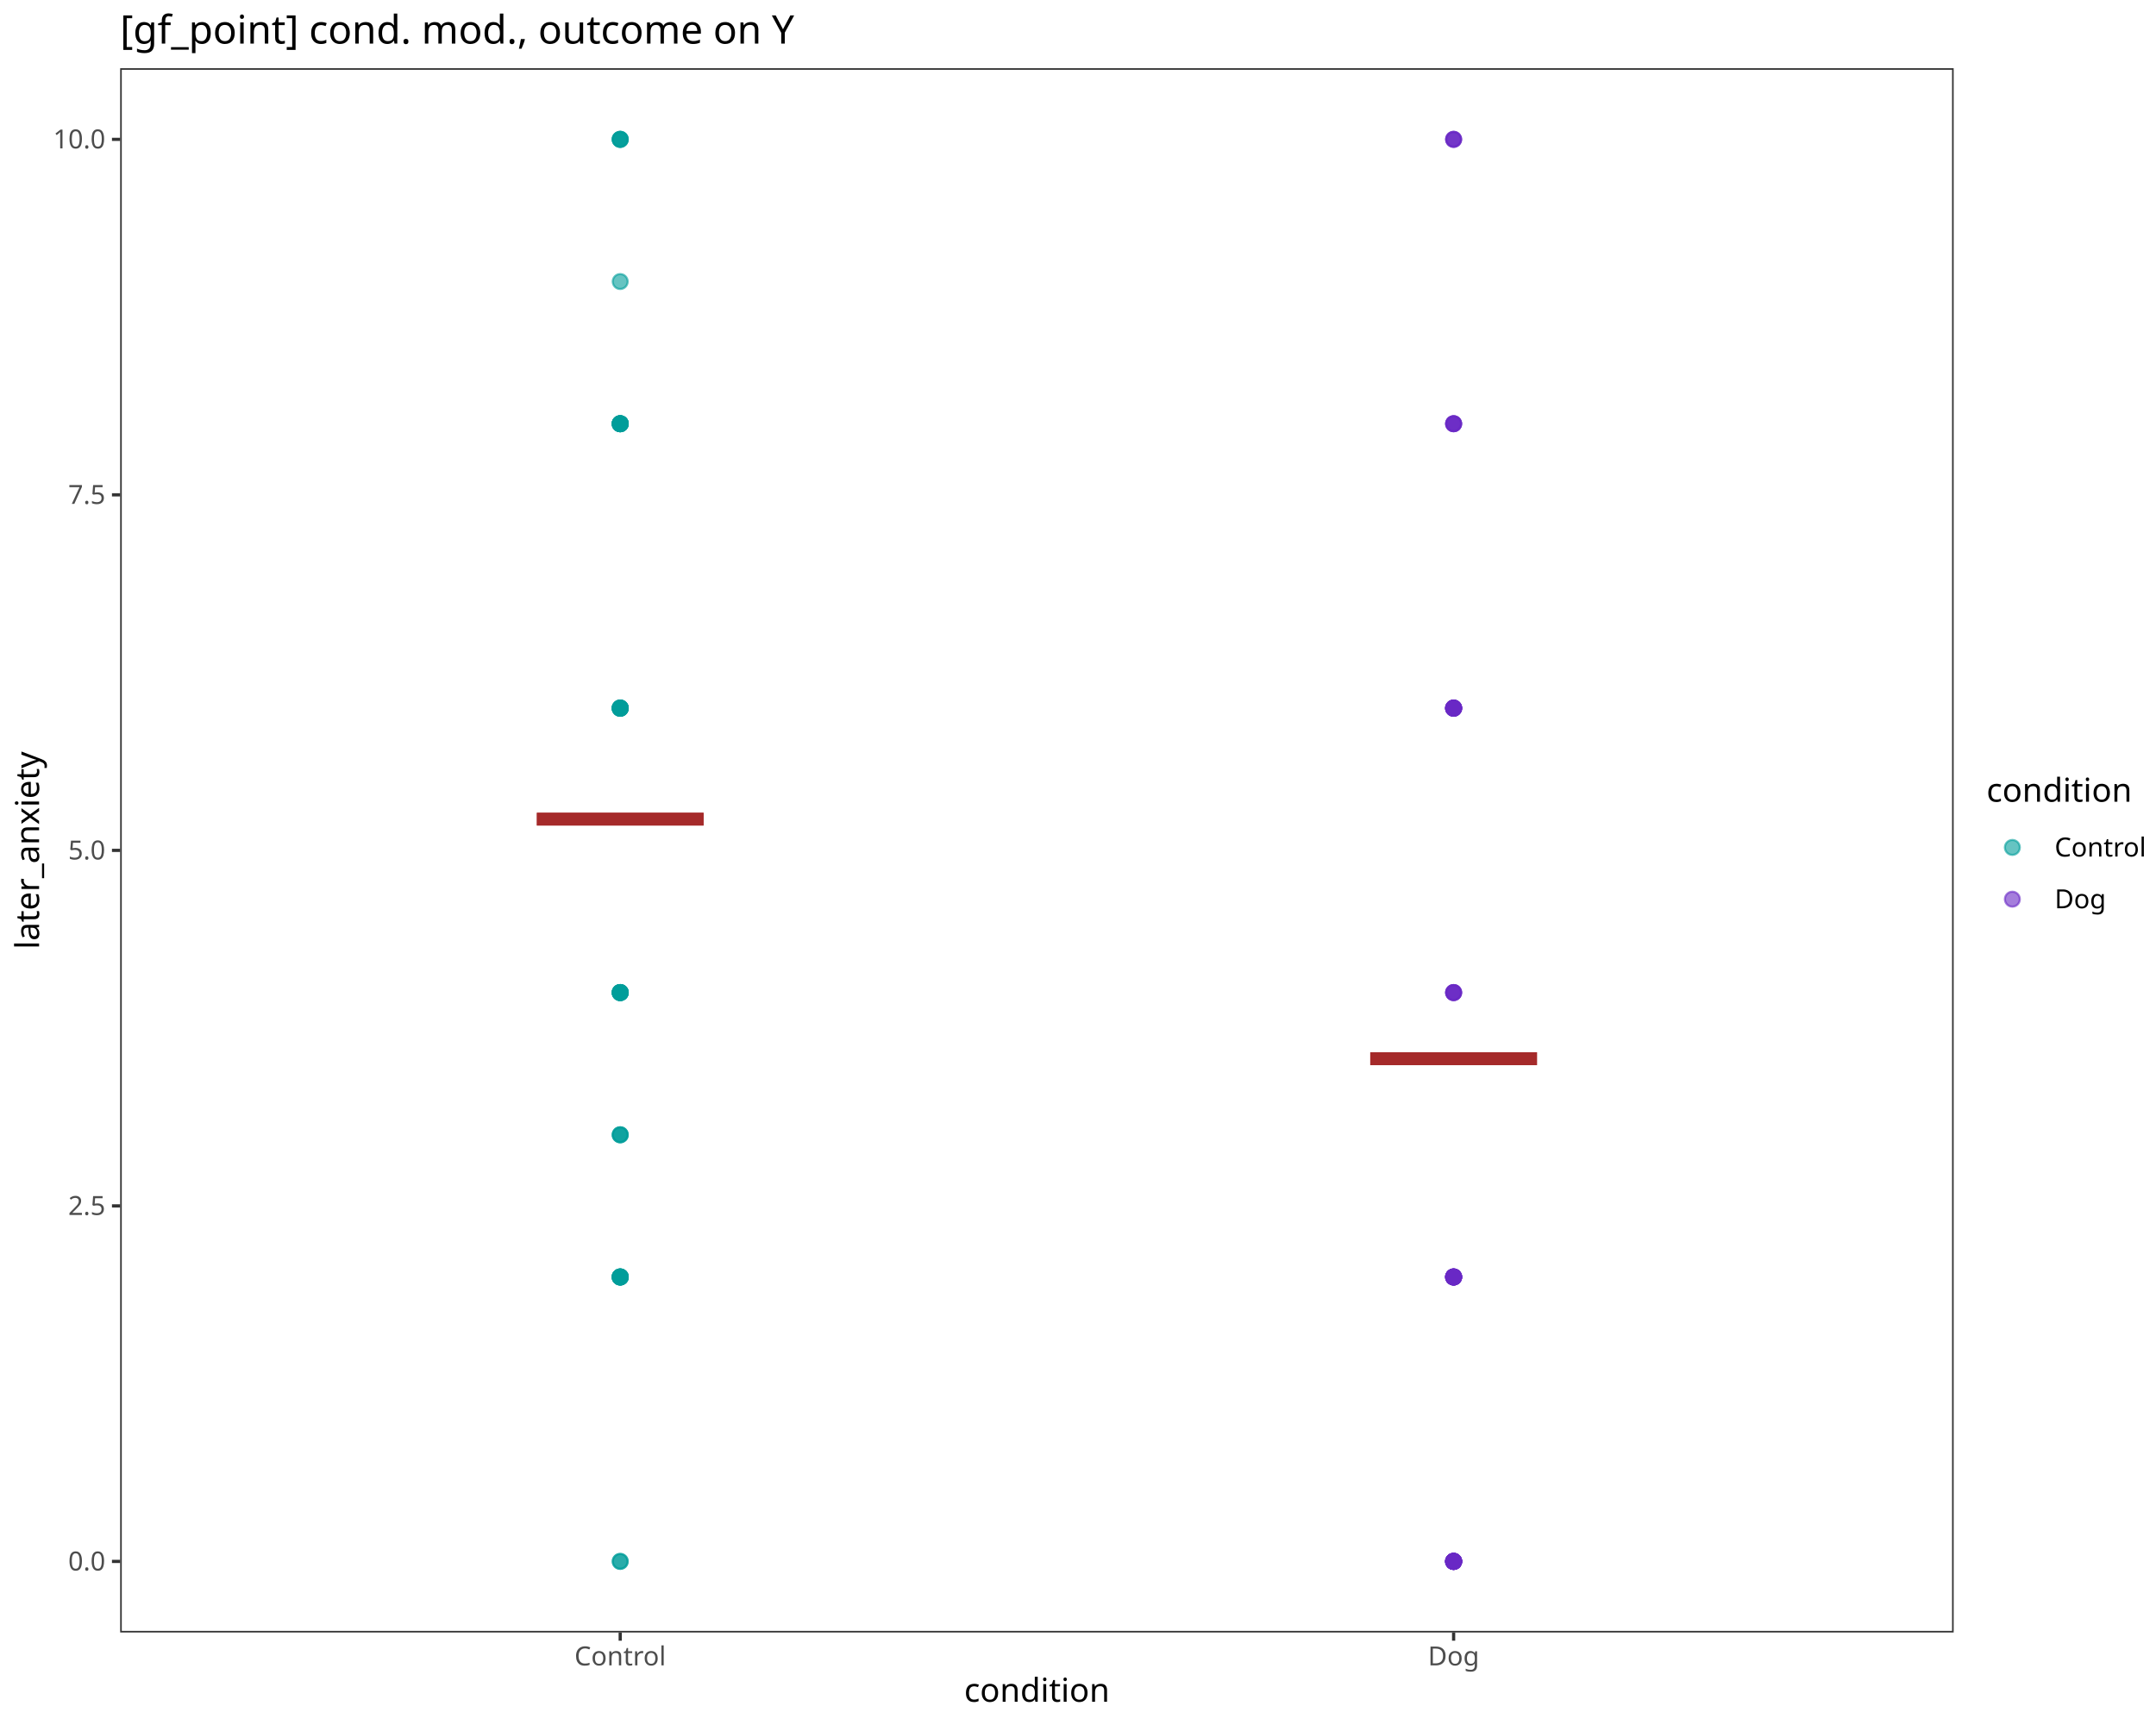
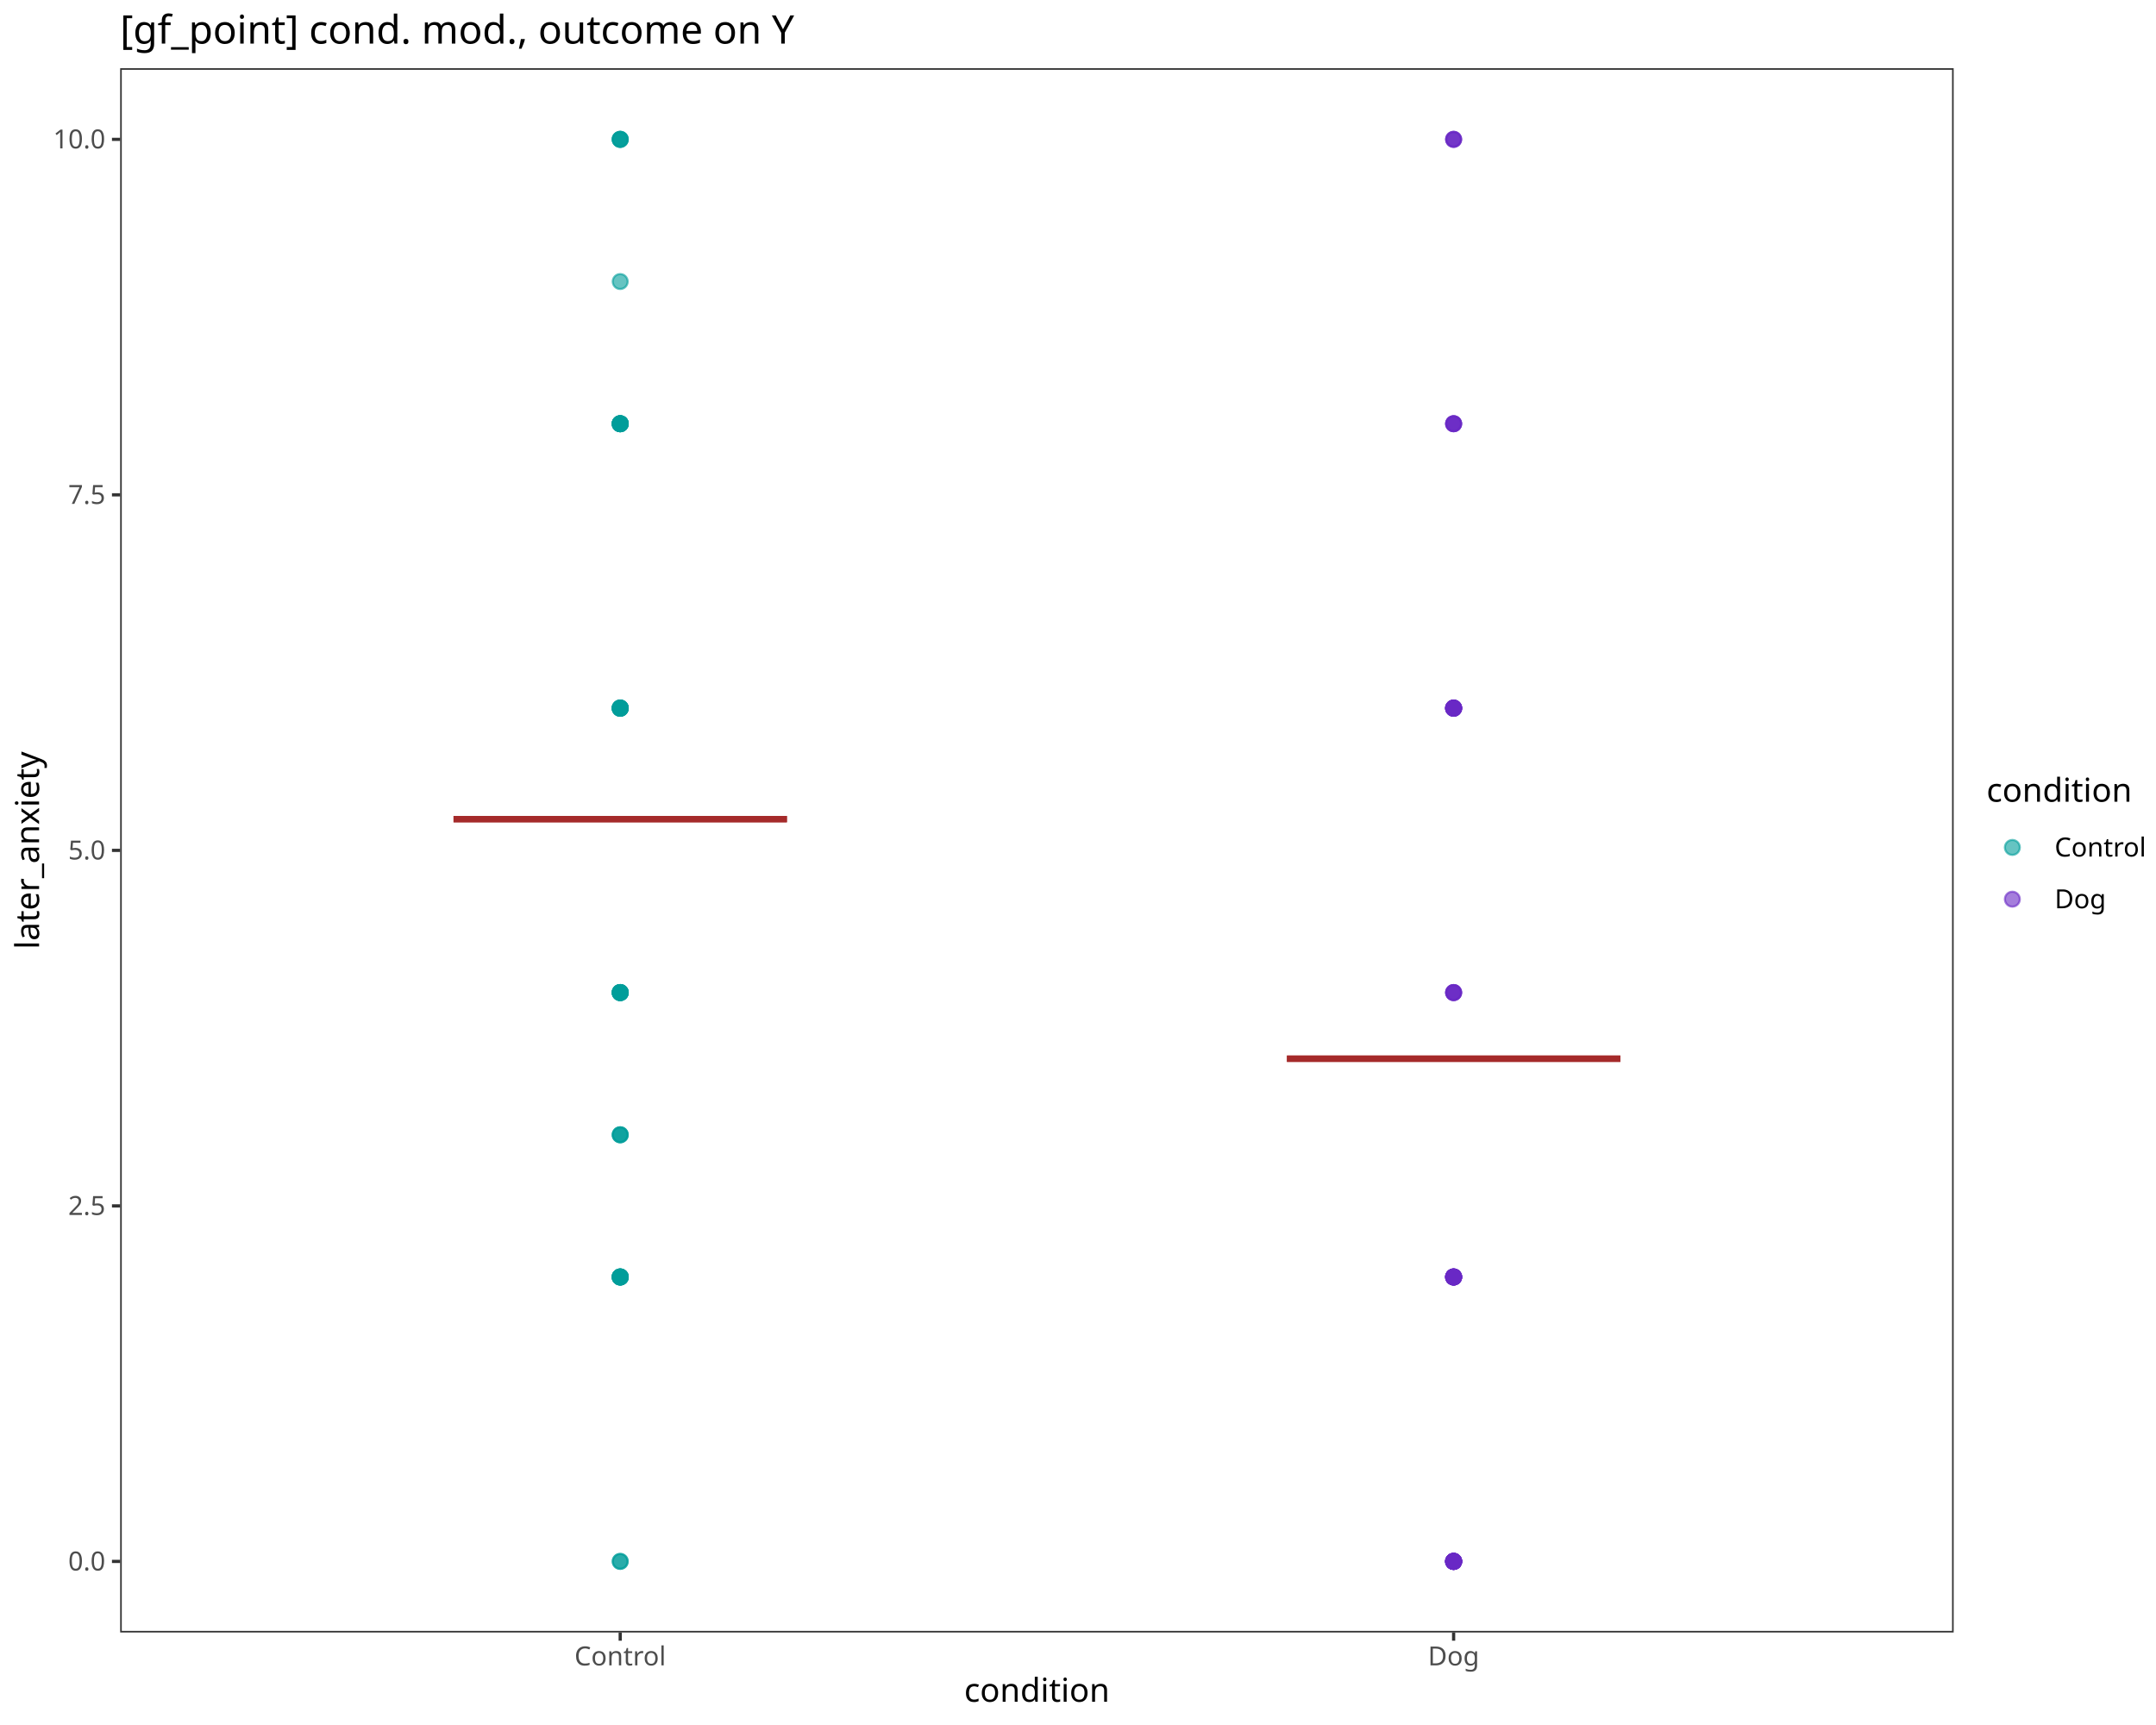
<svg xmlns="http://www.w3.org/2000/svg" class="svglite" data-engine-version="2.0" width="720.00pt" height="576.00pt" viewBox="0 0 720.00 576.00">
  <defs>
    <style type="text/css">
    .svglite line, .svglite polyline, .svglite polygon, .svglite path, .svglite rect, .svglite circle {
      fill: none;
      stroke: #000000;
      stroke-linecap: round;
      stroke-linejoin: round;
      stroke-miterlimit: 10.00;
    }
  </style>
  </defs>
  <rect width="100%" height="100%" style="stroke: none; fill: #FFFFFF;" />
  <defs>
    <clipPath id="cpMC4wMHw3MjAuMDB8MC4wMHw1NzYuMDA=">
      <rect x="0.00" y="0.00" width="720.00" height="576.00" />
    </clipPath>
  </defs>
  <g clip-path="url(#cpMC4wMHw3MjAuMDB8MC4wMHw1NzYuMDA=)">
    <rect x="0.00" y="0.00" width="720.00" height="576.00" style="stroke-width: 1.07; stroke: #FFFFFF; fill: #FFFFFF;" />
  </g>
  <defs>
    <clipPath id="cpNDAuMTN8NjUyLjQzfDIyLjc4fDU0NS4xMQ==">
      <rect x="40.13" y="22.78" width="612.30" height="522.33" />
    </clipPath>
  </defs>
  <g clip-path="url(#cpNDAuMTN8NjUyLjQzfDIyLjc4fDU0NS4xMQ==)">
    <rect x="40.13" y="22.78" width="612.30" height="522.33" style="stroke-width: 1.07; stroke: none; fill: #FFFFFF;" />
    <circle cx="485.44" cy="236.46" r="2.49" style="stroke-width: 0.71; stroke: #6929C4; stroke-opacity: 0.60; fill: #6929C4; fill-opacity: 0.60;" />
    <circle cx="485.44" cy="426.40" r="2.49" style="stroke-width: 0.71; stroke: #6929C4; stroke-opacity: 0.60; fill: #6929C4; fill-opacity: 0.60;" />
    <circle cx="485.44" cy="236.46" r="2.49" style="stroke-width: 0.71; stroke: #6929C4; stroke-opacity: 0.60; fill: #6929C4; fill-opacity: 0.60;" />
    <circle cx="485.44" cy="521.37" r="2.49" style="stroke-width: 0.71; stroke: #6929C4; stroke-opacity: 0.60; fill: #6929C4; fill-opacity: 0.60;" />
    <circle cx="485.44" cy="46.53" r="2.49" style="stroke-width: 0.71; stroke: #6929C4; stroke-opacity: 0.60; fill: #6929C4; fill-opacity: 0.60;" />
    <circle cx="485.44" cy="521.37" r="2.49" style="stroke-width: 0.71; stroke: #6929C4; stroke-opacity: 0.60; fill: #6929C4; fill-opacity: 0.60;" />
    <circle cx="485.44" cy="426.40" r="2.49" style="stroke-width: 0.71; stroke: #6929C4; stroke-opacity: 0.60; fill: #6929C4; fill-opacity: 0.60;" />
    <circle cx="485.44" cy="236.46" r="2.49" style="stroke-width: 0.71; stroke: #6929C4; stroke-opacity: 0.60; fill: #6929C4; fill-opacity: 0.60;" />
    <circle cx="485.44" cy="236.46" r="2.49" style="stroke-width: 0.71; stroke: #6929C4; stroke-opacity: 0.60; fill: #6929C4; fill-opacity: 0.60;" />
    <circle cx="485.44" cy="141.49" r="2.49" style="stroke-width: 0.71; stroke: #6929C4; stroke-opacity: 0.60; fill: #6929C4; fill-opacity: 0.60;" />
    <circle cx="485.44" cy="521.37" r="2.49" style="stroke-width: 0.71; stroke: #6929C4; stroke-opacity: 0.60; fill: #6929C4; fill-opacity: 0.60;" />
    <circle cx="485.44" cy="236.46" r="2.49" style="stroke-width: 0.71; stroke: #6929C4; stroke-opacity: 0.60; fill: #6929C4; fill-opacity: 0.60;" />
    <circle cx="485.44" cy="521.37" r="2.49" style="stroke-width: 0.71; stroke: #6929C4; stroke-opacity: 0.60; fill: #6929C4; fill-opacity: 0.60;" />
    <circle cx="485.44" cy="521.37" r="2.49" style="stroke-width: 0.71; stroke: #6929C4; stroke-opacity: 0.60; fill: #6929C4; fill-opacity: 0.60;" />
    <circle cx="485.44" cy="426.40" r="2.49" style="stroke-width: 0.71; stroke: #6929C4; stroke-opacity: 0.60; fill: #6929C4; fill-opacity: 0.60;" />
    <circle cx="485.44" cy="426.40" r="2.49" style="stroke-width: 0.71; stroke: #6929C4; stroke-opacity: 0.60; fill: #6929C4; fill-opacity: 0.60;" />
    <circle cx="485.44" cy="521.37" r="2.49" style="stroke-width: 0.71; stroke: #6929C4; stroke-opacity: 0.60; fill: #6929C4; fill-opacity: 0.60;" />
    <circle cx="485.44" cy="521.37" r="2.49" style="stroke-width: 0.71; stroke: #6929C4; stroke-opacity: 0.60; fill: #6929C4; fill-opacity: 0.60;" />
    <circle cx="485.44" cy="426.40" r="2.49" style="stroke-width: 0.71; stroke: #6929C4; stroke-opacity: 0.60; fill: #6929C4; fill-opacity: 0.60;" />
    <circle cx="485.44" cy="521.37" r="2.49" style="stroke-width: 0.71; stroke: #6929C4; stroke-opacity: 0.60; fill: #6929C4; fill-opacity: 0.60;" />
    <circle cx="485.44" cy="521.37" r="2.49" style="stroke-width: 0.71; stroke: #6929C4; stroke-opacity: 0.60; fill: #6929C4; fill-opacity: 0.60;" />
    <circle cx="485.44" cy="426.40" r="2.49" style="stroke-width: 0.71; stroke: #6929C4; stroke-opacity: 0.60; fill: #6929C4; fill-opacity: 0.60;" />
    <circle cx="485.44" cy="331.43" r="2.49" style="stroke-width: 0.71; stroke: #6929C4; stroke-opacity: 0.60; fill: #6929C4; fill-opacity: 0.60;" />
    <circle cx="485.44" cy="521.37" r="2.49" style="stroke-width: 0.71; stroke: #6929C4; stroke-opacity: 0.60; fill: #6929C4; fill-opacity: 0.60;" />
    <circle cx="485.44" cy="236.46" r="2.49" style="stroke-width: 0.71; stroke: #6929C4; stroke-opacity: 0.60; fill: #6929C4; fill-opacity: 0.60;" />
    <circle cx="485.44" cy="236.46" r="2.49" style="stroke-width: 0.71; stroke: #6929C4; stroke-opacity: 0.60; fill: #6929C4; fill-opacity: 0.60;" />
    <circle cx="485.44" cy="426.40" r="2.49" style="stroke-width: 0.71; stroke: #6929C4; stroke-opacity: 0.60; fill: #6929C4; fill-opacity: 0.60;" />
    <circle cx="485.44" cy="46.53" r="2.49" style="stroke-width: 0.71; stroke: #6929C4; stroke-opacity: 0.60; fill: #6929C4; fill-opacity: 0.60;" />
    <circle cx="485.44" cy="46.53" r="2.49" style="stroke-width: 0.71; stroke: #6929C4; stroke-opacity: 0.60; fill: #6929C4; fill-opacity: 0.60;" />
    <circle cx="485.44" cy="521.37" r="2.49" style="stroke-width: 0.71; stroke: #6929C4; stroke-opacity: 0.60; fill: #6929C4; fill-opacity: 0.60;" />
    <circle cx="485.44" cy="521.37" r="2.49" style="stroke-width: 0.71; stroke: #6929C4; stroke-opacity: 0.60; fill: #6929C4; fill-opacity: 0.60;" />
    <circle cx="485.44" cy="426.40" r="2.49" style="stroke-width: 0.71; stroke: #6929C4; stroke-opacity: 0.60; fill: #6929C4; fill-opacity: 0.60;" />
    <circle cx="485.44" cy="521.37" r="2.49" style="stroke-width: 0.71; stroke: #6929C4; stroke-opacity: 0.60; fill: #6929C4; fill-opacity: 0.60;" />
    <circle cx="485.44" cy="236.46" r="2.49" style="stroke-width: 0.71; stroke: #6929C4; stroke-opacity: 0.60; fill: #6929C4; fill-opacity: 0.60;" />
    <circle cx="485.44" cy="141.49" r="2.49" style="stroke-width: 0.71; stroke: #6929C4; stroke-opacity: 0.60; fill: #6929C4; fill-opacity: 0.60;" />
    <circle cx="485.44" cy="426.40" r="2.49" style="stroke-width: 0.71; stroke: #6929C4; stroke-opacity: 0.60; fill: #6929C4; fill-opacity: 0.60;" />
    <circle cx="485.44" cy="236.46" r="2.49" style="stroke-width: 0.71; stroke: #6929C4; stroke-opacity: 0.60; fill: #6929C4; fill-opacity: 0.60;" />
    <circle cx="485.44" cy="331.43" r="2.49" style="stroke-width: 0.71; stroke: #6929C4; stroke-opacity: 0.60; fill: #6929C4; fill-opacity: 0.60;" />
    <circle cx="485.44" cy="141.49" r="2.49" style="stroke-width: 0.71; stroke: #6929C4; stroke-opacity: 0.60; fill: #6929C4; fill-opacity: 0.60;" />
    <circle cx="485.44" cy="141.49" r="2.49" style="stroke-width: 0.71; stroke: #6929C4; stroke-opacity: 0.60; fill: #6929C4; fill-opacity: 0.60;" />
    <circle cx="485.44" cy="331.43" r="2.49" style="stroke-width: 0.71; stroke: #6929C4; stroke-opacity: 0.60; fill: #6929C4; fill-opacity: 0.60;" />
    <circle cx="485.44" cy="331.43" r="2.49" style="stroke-width: 0.71; stroke: #6929C4; stroke-opacity: 0.60; fill: #6929C4; fill-opacity: 0.60;" />
    <circle cx="485.44" cy="426.40" r="2.49" style="stroke-width: 0.71; stroke: #6929C4; stroke-opacity: 0.60; fill: #6929C4; fill-opacity: 0.60;" />
    <circle cx="207.12" cy="331.43" r="2.49" style="stroke-width: 0.71; stroke: #009D9A; stroke-opacity: 0.60; fill: #009D9A; fill-opacity: 0.60;" />
    <circle cx="207.12" cy="378.92" r="2.49" style="stroke-width: 0.71; stroke: #009D9A; stroke-opacity: 0.60; fill: #009D9A; fill-opacity: 0.60;" />
    <circle cx="207.12" cy="426.40" r="2.49" style="stroke-width: 0.71; stroke: #009D9A; stroke-opacity: 0.60; fill: #009D9A; fill-opacity: 0.60;" />
    <circle cx="207.12" cy="426.40" r="2.49" style="stroke-width: 0.71; stroke: #009D9A; stroke-opacity: 0.60; fill: #009D9A; fill-opacity: 0.60;" />
    <circle cx="207.12" cy="331.43" r="2.49" style="stroke-width: 0.71; stroke: #009D9A; stroke-opacity: 0.60; fill: #009D9A; fill-opacity: 0.60;" />
    <circle cx="207.12" cy="141.49" r="2.49" style="stroke-width: 0.71; stroke: #009D9A; stroke-opacity: 0.60; fill: #009D9A; fill-opacity: 0.60;" />
    <circle cx="207.12" cy="141.49" r="2.49" style="stroke-width: 0.71; stroke: #009D9A; stroke-opacity: 0.60; fill: #009D9A; fill-opacity: 0.60;" />
    <circle cx="207.12" cy="46.53" r="2.49" style="stroke-width: 0.71; stroke: #009D9A; stroke-opacity: 0.60; fill: #009D9A; fill-opacity: 0.60;" />
    <circle cx="207.12" cy="141.49" r="2.49" style="stroke-width: 0.71; stroke: #009D9A; stroke-opacity: 0.60; fill: #009D9A; fill-opacity: 0.60;" />
    <circle cx="207.12" cy="236.46" r="2.49" style="stroke-width: 0.71; stroke: #009D9A; stroke-opacity: 0.60; fill: #009D9A; fill-opacity: 0.60;" />
    <circle cx="207.12" cy="236.46" r="2.49" style="stroke-width: 0.71; stroke: #009D9A; stroke-opacity: 0.60; fill: #009D9A; fill-opacity: 0.60;" />
    <circle cx="207.12" cy="94.01" r="2.49" style="stroke-width: 0.71; stroke: #009D9A; stroke-opacity: 0.60; fill: #009D9A; fill-opacity: 0.60;" />
    <circle cx="207.12" cy="426.40" r="2.49" style="stroke-width: 0.71; stroke: #009D9A; stroke-opacity: 0.60; fill: #009D9A; fill-opacity: 0.60;" />
    <circle cx="207.12" cy="141.49" r="2.49" style="stroke-width: 0.71; stroke: #009D9A; stroke-opacity: 0.60; fill: #009D9A; fill-opacity: 0.60;" />
    <circle cx="207.12" cy="426.40" r="2.49" style="stroke-width: 0.71; stroke: #009D9A; stroke-opacity: 0.60; fill: #009D9A; fill-opacity: 0.60;" />
    <circle cx="207.12" cy="141.49" r="2.49" style="stroke-width: 0.71; stroke: #009D9A; stroke-opacity: 0.60; fill: #009D9A; fill-opacity: 0.60;" />
    <circle cx="207.12" cy="426.40" r="2.49" style="stroke-width: 0.71; stroke: #009D9A; stroke-opacity: 0.60; fill: #009D9A; fill-opacity: 0.60;" />
    <circle cx="207.12" cy="236.46" r="2.49" style="stroke-width: 0.71; stroke: #009D9A; stroke-opacity: 0.60; fill: #009D9A; fill-opacity: 0.60;" />
    <circle cx="207.12" cy="331.43" r="2.49" style="stroke-width: 0.71; stroke: #009D9A; stroke-opacity: 0.60; fill: #009D9A; fill-opacity: 0.60;" />
    <circle cx="207.12" cy="236.46" r="2.49" style="stroke-width: 0.71; stroke: #009D9A; stroke-opacity: 0.60; fill: #009D9A; fill-opacity: 0.60;" />
    <circle cx="207.12" cy="378.92" r="2.49" style="stroke-width: 0.71; stroke: #009D9A; stroke-opacity: 0.60; fill: #009D9A; fill-opacity: 0.60;" />
    <circle cx="207.12" cy="236.46" r="2.49" style="stroke-width: 0.71; stroke: #009D9A; stroke-opacity: 0.60; fill: #009D9A; fill-opacity: 0.60;" />
    <circle cx="207.12" cy="521.37" r="2.49" style="stroke-width: 0.71; stroke: #009D9A; stroke-opacity: 0.60; fill: #009D9A; fill-opacity: 0.60;" />
    <circle cx="207.12" cy="46.53" r="2.49" style="stroke-width: 0.71; stroke: #009D9A; stroke-opacity: 0.60; fill: #009D9A; fill-opacity: 0.60;" />
    <circle cx="207.12" cy="521.37" r="2.49" style="stroke-width: 0.71; stroke: #009D9A; stroke-opacity: 0.60; fill: #009D9A; fill-opacity: 0.60;" />
    <circle cx="207.12" cy="46.53" r="2.49" style="stroke-width: 0.71; stroke: #009D9A; stroke-opacity: 0.60; fill: #009D9A; fill-opacity: 0.60;" />
    <circle cx="207.12" cy="46.53" r="2.49" style="stroke-width: 0.71; stroke: #009D9A; stroke-opacity: 0.60; fill: #009D9A; fill-opacity: 0.60;" />
    <circle cx="207.12" cy="331.43" r="2.49" style="stroke-width: 0.71; stroke: #009D9A; stroke-opacity: 0.60; fill: #009D9A; fill-opacity: 0.60;" />
    <circle cx="207.12" cy="141.49" r="2.49" style="stroke-width: 0.71; stroke: #009D9A; stroke-opacity: 0.60; fill: #009D9A; fill-opacity: 0.60;" />
    <circle cx="207.12" cy="141.49" r="2.49" style="stroke-width: 0.71; stroke: #009D9A; stroke-opacity: 0.60; fill: #009D9A; fill-opacity: 0.60;" />
    <circle cx="207.12" cy="378.92" r="2.49" style="stroke-width: 0.71; stroke: #009D9A; stroke-opacity: 0.60; fill: #009D9A; fill-opacity: 0.60;" />
    <circle cx="207.12" cy="141.49" r="2.49" style="stroke-width: 0.71; stroke: #009D9A; stroke-opacity: 0.60; fill: #009D9A; fill-opacity: 0.60;" />
    <circle cx="207.12" cy="331.43" r="2.49" style="stroke-width: 0.71; stroke: #009D9A; stroke-opacity: 0.60; fill: #009D9A; fill-opacity: 0.60;" />
    <circle cx="207.12" cy="331.43" r="2.49" style="stroke-width: 0.71; stroke: #009D9A; stroke-opacity: 0.60; fill: #009D9A; fill-opacity: 0.60;" />
    <circle cx="207.12" cy="331.43" r="2.49" style="stroke-width: 0.71; stroke: #009D9A; stroke-opacity: 0.60; fill: #009D9A; fill-opacity: 0.60;" />
    <circle cx="207.12" cy="426.40" r="2.49" style="stroke-width: 0.71; stroke: #009D9A; stroke-opacity: 0.60; fill: #009D9A; fill-opacity: 0.60;" />
    <circle cx="207.12" cy="236.46" r="2.49" style="stroke-width: 0.71; stroke: #009D9A; stroke-opacity: 0.60; fill: #009D9A; fill-opacity: 0.60;" />
    <circle cx="207.12" cy="236.46" r="2.49" style="stroke-width: 0.71; stroke: #009D9A; stroke-opacity: 0.60; fill: #009D9A; fill-opacity: 0.60;" />
    <circle cx="207.12" cy="426.40" r="2.49" style="stroke-width: 0.71; stroke: #009D9A; stroke-opacity: 0.60; fill: #009D9A; fill-opacity: 0.60;" />
    <circle cx="207.12" cy="236.46" r="2.49" style="stroke-width: 0.71; stroke: #009D9A; stroke-opacity: 0.60; fill: #009D9A; fill-opacity: 0.60;" />
    <circle cx="207.12" cy="426.40" r="2.49" style="stroke-width: 0.71; stroke: #009D9A; stroke-opacity: 0.60; fill: #009D9A; fill-opacity: 0.60;" />
-     <polyline points="179.29,273.52 234.96,273.52 " style="stroke-width: 4.27; stroke: #A52A2A; stroke-linecap: butt;" />
-     <polyline points="207.12,273.52 207.12,273.52 " style="stroke-width: 4.27; stroke: #A52A2A; stroke-linecap: butt;" />
-     <polyline points="179.29,273.52 234.96,273.52 " style="stroke-width: 4.27; stroke: #A52A2A; stroke-linecap: butt;" />
-     <polyline points="457.61,353.52 513.27,353.52 " style="stroke-width: 4.27; stroke: #A52A2A; stroke-linecap: butt;" />
-     <polyline points="485.44,353.52 485.44,353.52 " style="stroke-width: 4.27; stroke: #A52A2A; stroke-linecap: butt;" />
-     <polyline points="457.61,353.52 513.27,353.52 " style="stroke-width: 4.27; stroke: #A52A2A; stroke-linecap: butt;" />
+     <polyline points="151.46,273.52 262.79,273.52 " style="stroke-width: 2.13; stroke: #A52A2A; stroke-linecap: butt;" />
+     <polyline points="207.12,273.52 207.12,273.52 " style="stroke-width: 2.13; stroke: #A52A2A; stroke-linecap: butt;" />
+     <polyline points="151.46,273.52 262.79,273.52 " style="stroke-width: 2.13; stroke: #A52A2A; stroke-linecap: butt;" />
+     <polyline points="429.78,353.52 541.11,353.52 " style="stroke-width: 2.13; stroke: #A52A2A; stroke-linecap: butt;" />
+     <polyline points="485.44,353.52 485.44,353.52 " style="stroke-width: 2.13; stroke: #A52A2A; stroke-linecap: butt;" />
+     <polyline points="429.78,353.52 541.11,353.52 " style="stroke-width: 2.13; stroke: #A52A2A; stroke-linecap: butt;" />
    <rect x="40.13" y="22.78" width="612.30" height="522.33" style="stroke-width: 1.07; stroke: #333333;" />
  </g>
  <g clip-path="url(#cpMC4wMHw3MjAuMDB8MC4wMHw1NzYuMDA=)">
    <text x="35.20" y="524.40" text-anchor="end" style="font-size: 8.80px; fill: #4D4D4D; font-family: sans;" textLength="12.23px" lengthAdjust="spacingAndGlyphs">0.0</text>
    <text x="35.20" y="405.69" text-anchor="end" style="font-size: 8.80px; fill: #4D4D4D; font-family: sans;" textLength="12.23px" lengthAdjust="spacingAndGlyphs">2.5</text>
    <text x="35.20" y="286.98" text-anchor="end" style="font-size: 8.80px; fill: #4D4D4D; font-family: sans;" textLength="12.23px" lengthAdjust="spacingAndGlyphs">5.0</text>
    <text x="35.20" y="168.26" text-anchor="end" style="font-size: 8.80px; fill: #4D4D4D; font-family: sans;" textLength="12.23px" lengthAdjust="spacingAndGlyphs">7.5</text>
    <text x="35.20" y="49.55" text-anchor="end" style="font-size: 8.80px; fill: #4D4D4D; font-family: sans;" textLength="17.13px" lengthAdjust="spacingAndGlyphs">10.0</text>
    <polyline points="37.39,521.37 40.13,521.37 " style="stroke-width: 1.07; stroke: #333333; stroke-linecap: butt;" />
    <polyline points="37.39,402.66 40.13,402.66 " style="stroke-width: 1.07; stroke: #333333; stroke-linecap: butt;" />
    <polyline points="37.39,283.95 40.13,283.95 " style="stroke-width: 1.07; stroke: #333333; stroke-linecap: butt;" />
    <polyline points="37.39,165.24 40.13,165.24 " style="stroke-width: 1.07; stroke: #333333; stroke-linecap: butt;" />
    <polyline points="37.39,46.53 40.13,46.53 " style="stroke-width: 1.07; stroke: #333333; stroke-linecap: butt;" />
    <polyline points="207.12,547.85 207.12,545.11 " style="stroke-width: 1.07; stroke: #333333; stroke-linecap: butt;" />
    <polyline points="485.44,547.85 485.44,545.11 " style="stroke-width: 1.07; stroke: #333333; stroke-linecap: butt;" />
    <text x="207.12" y="556.10" text-anchor="middle" style="font-size: 8.80px; fill: #4D4D4D; font-family: sans;" textLength="28.37px" lengthAdjust="spacingAndGlyphs">Control</text>
    <text x="485.44" y="556.10" text-anchor="middle" style="font-size: 8.80px; fill: #4D4D4D; font-family: sans;" textLength="16.15px" lengthAdjust="spacingAndGlyphs">Dog</text>
    <text x="346.28" y="568.24" text-anchor="middle" style="font-size: 11.00px; font-family: sans;" textLength="44.04px" lengthAdjust="spacingAndGlyphs">condition</text>
    <text transform="translate(13.05,283.95) rotate(-90)" text-anchor="middle" style="font-size: 11.00px; font-family: sans;" textLength="62.38px" lengthAdjust="spacingAndGlyphs">later_anxiety</text>
    <rect x="663.39" y="259.00" width="51.13" height="49.89" style="stroke-width: 1.07; stroke: none; fill: #FFFFFF;" />
    <text x="663.39" y="267.71" style="font-size: 11.00px; font-family: sans;" textLength="44.04px" lengthAdjust="spacingAndGlyphs">condition</text>
    <rect x="663.39" y="274.33" width="17.28" height="17.28" style="stroke-width: 1.07; stroke: none; fill: #FFFFFF;" />
    <circle cx="672.03" cy="282.97" r="2.49" style="stroke-width: 0.71; stroke: #009D9A; stroke-opacity: 0.60; fill: #009D9A; fill-opacity: 0.60;" />
    <rect x="663.39" y="291.61" width="17.28" height="17.28" style="stroke-width: 1.07; stroke: none; fill: #FFFFFF;" />
    <circle cx="672.03" cy="300.25" r="2.49" style="stroke-width: 0.71; stroke: #6929C4; stroke-opacity: 0.60; fill: #6929C4; fill-opacity: 0.60;" />
    <text x="686.15" y="286.00" style="font-size: 8.80px; font-family: sans;" textLength="28.37px" lengthAdjust="spacingAndGlyphs">Control</text>
    <text x="686.15" y="303.28" style="font-size: 8.80px; font-family: sans;" textLength="16.15px" lengthAdjust="spacingAndGlyphs">Dog</text>
    <text x="40.13" y="14.56" style="font-size: 13.20px; font-family: sans;" textLength="212.09px" lengthAdjust="spacingAndGlyphs">[gf_point] cond. mod., outcome on Y</text>
  </g>
</svg>
